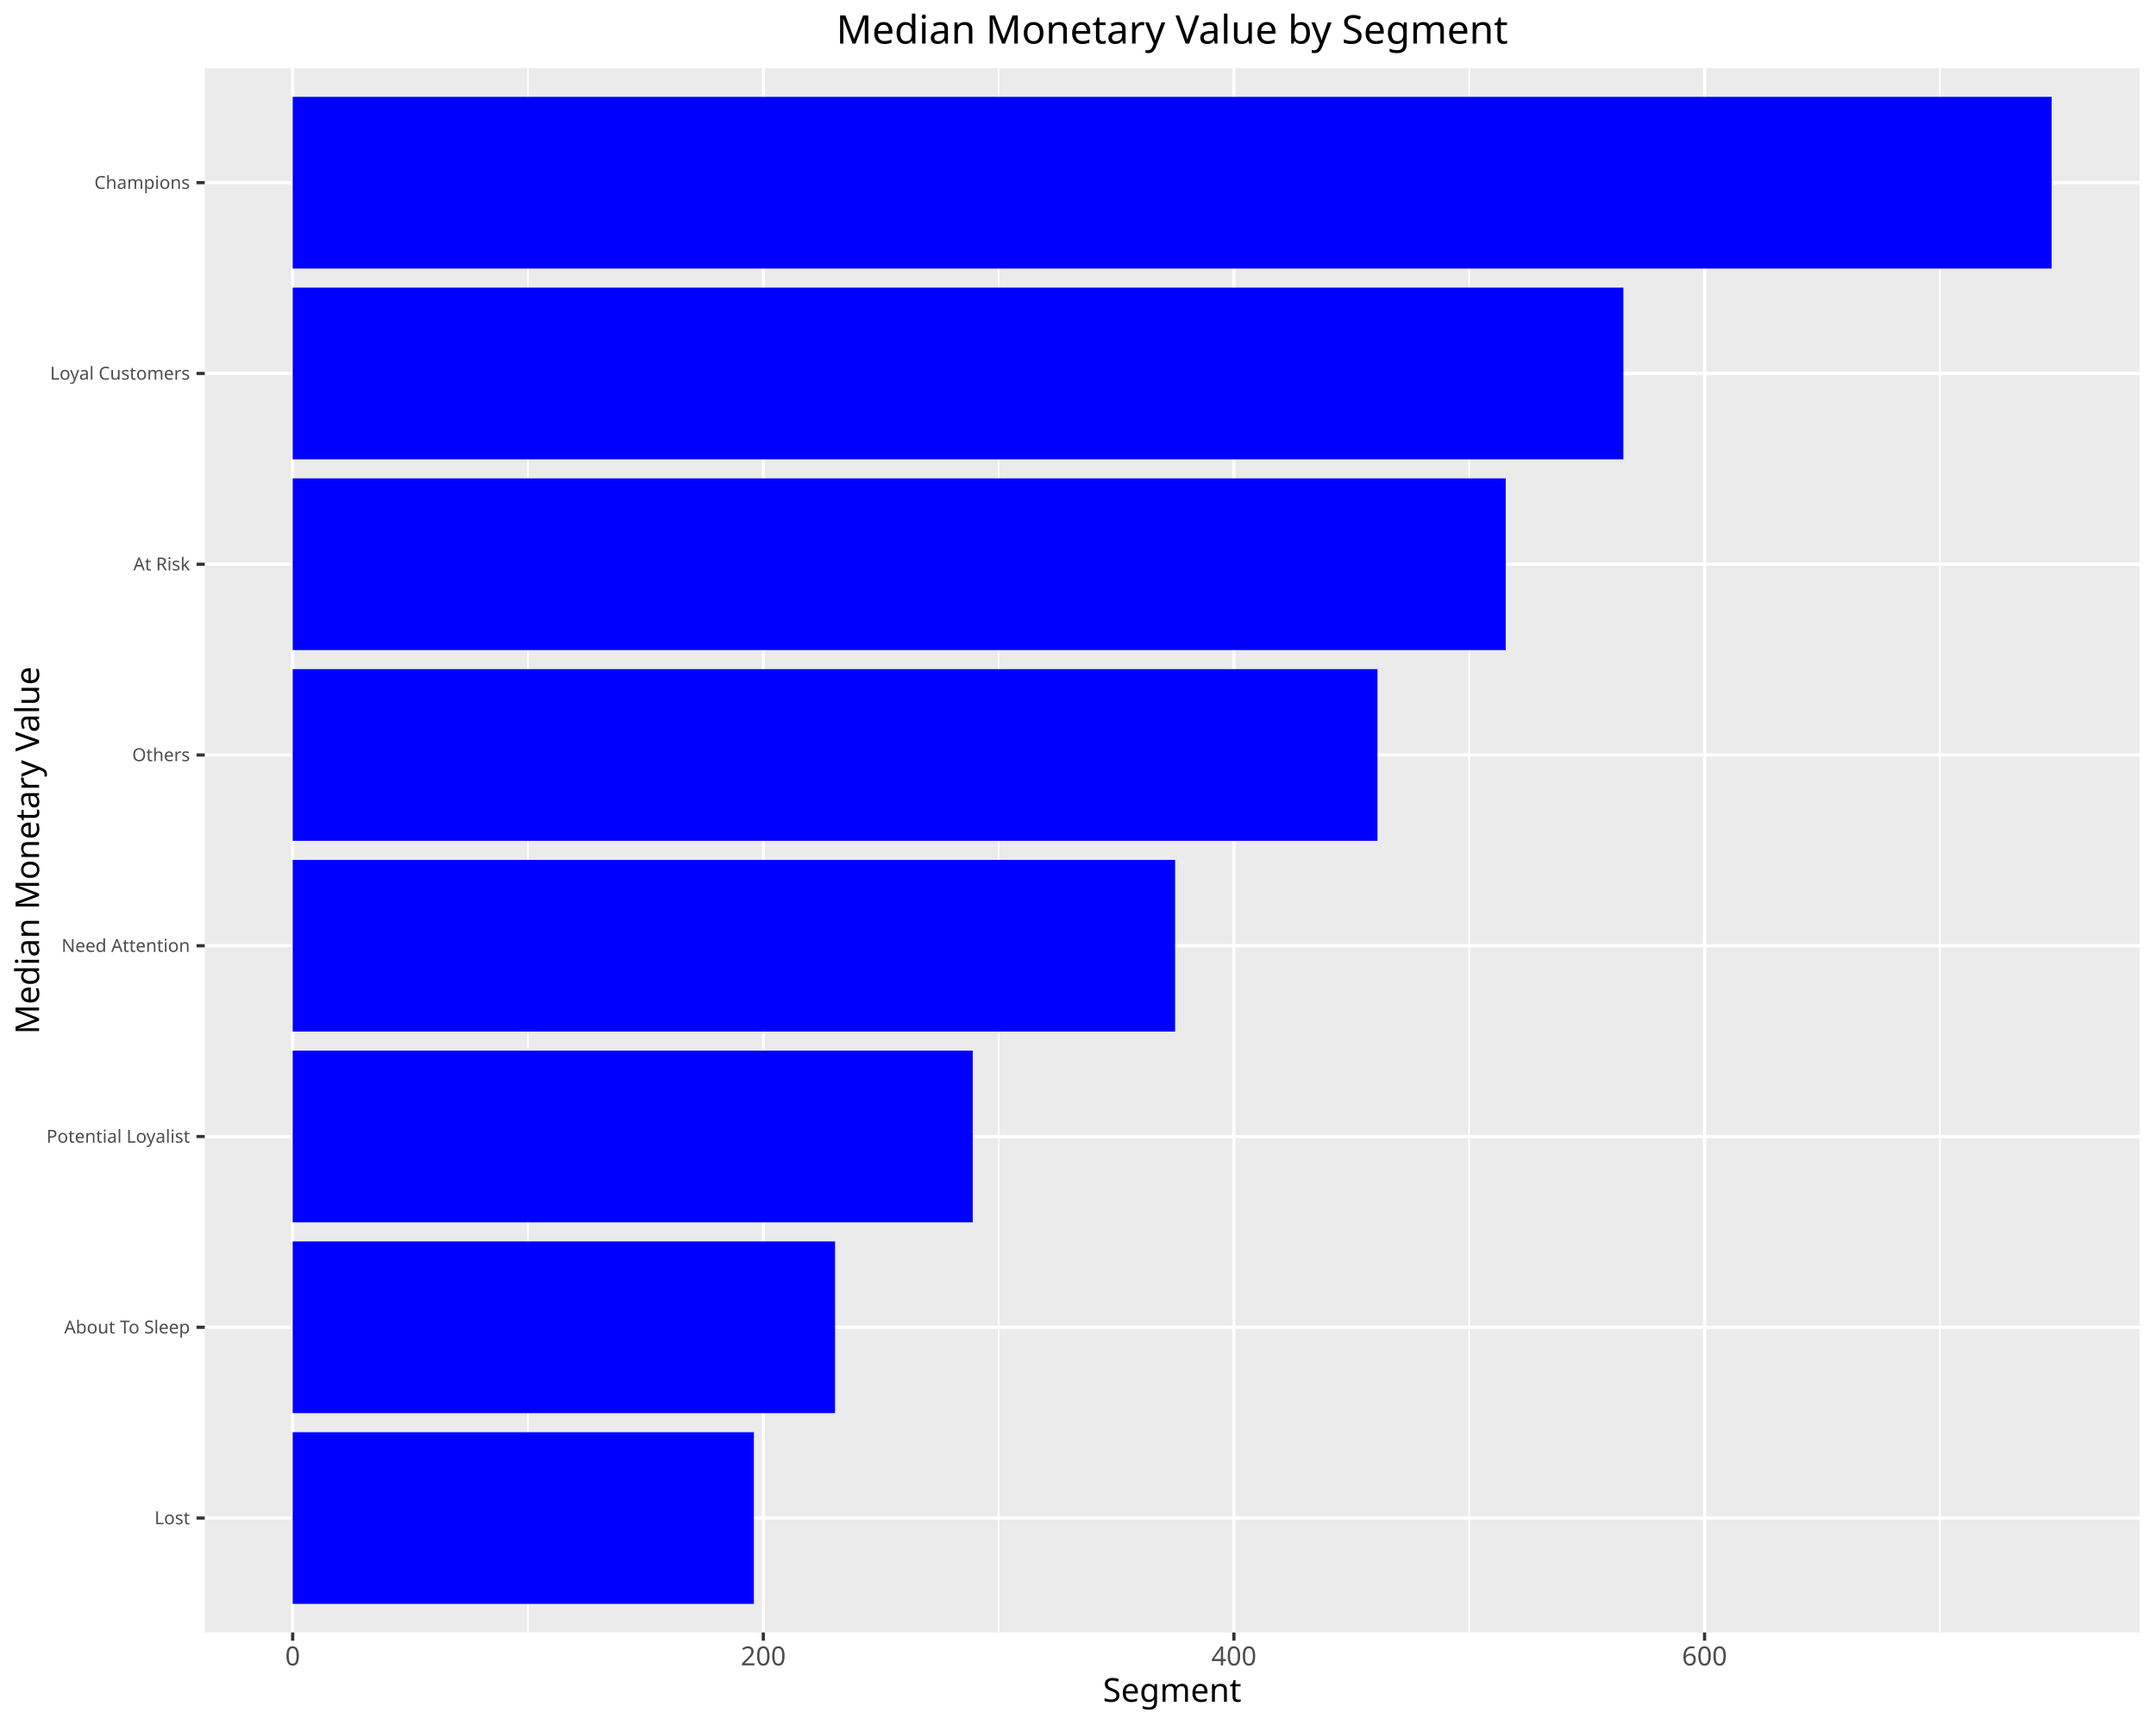
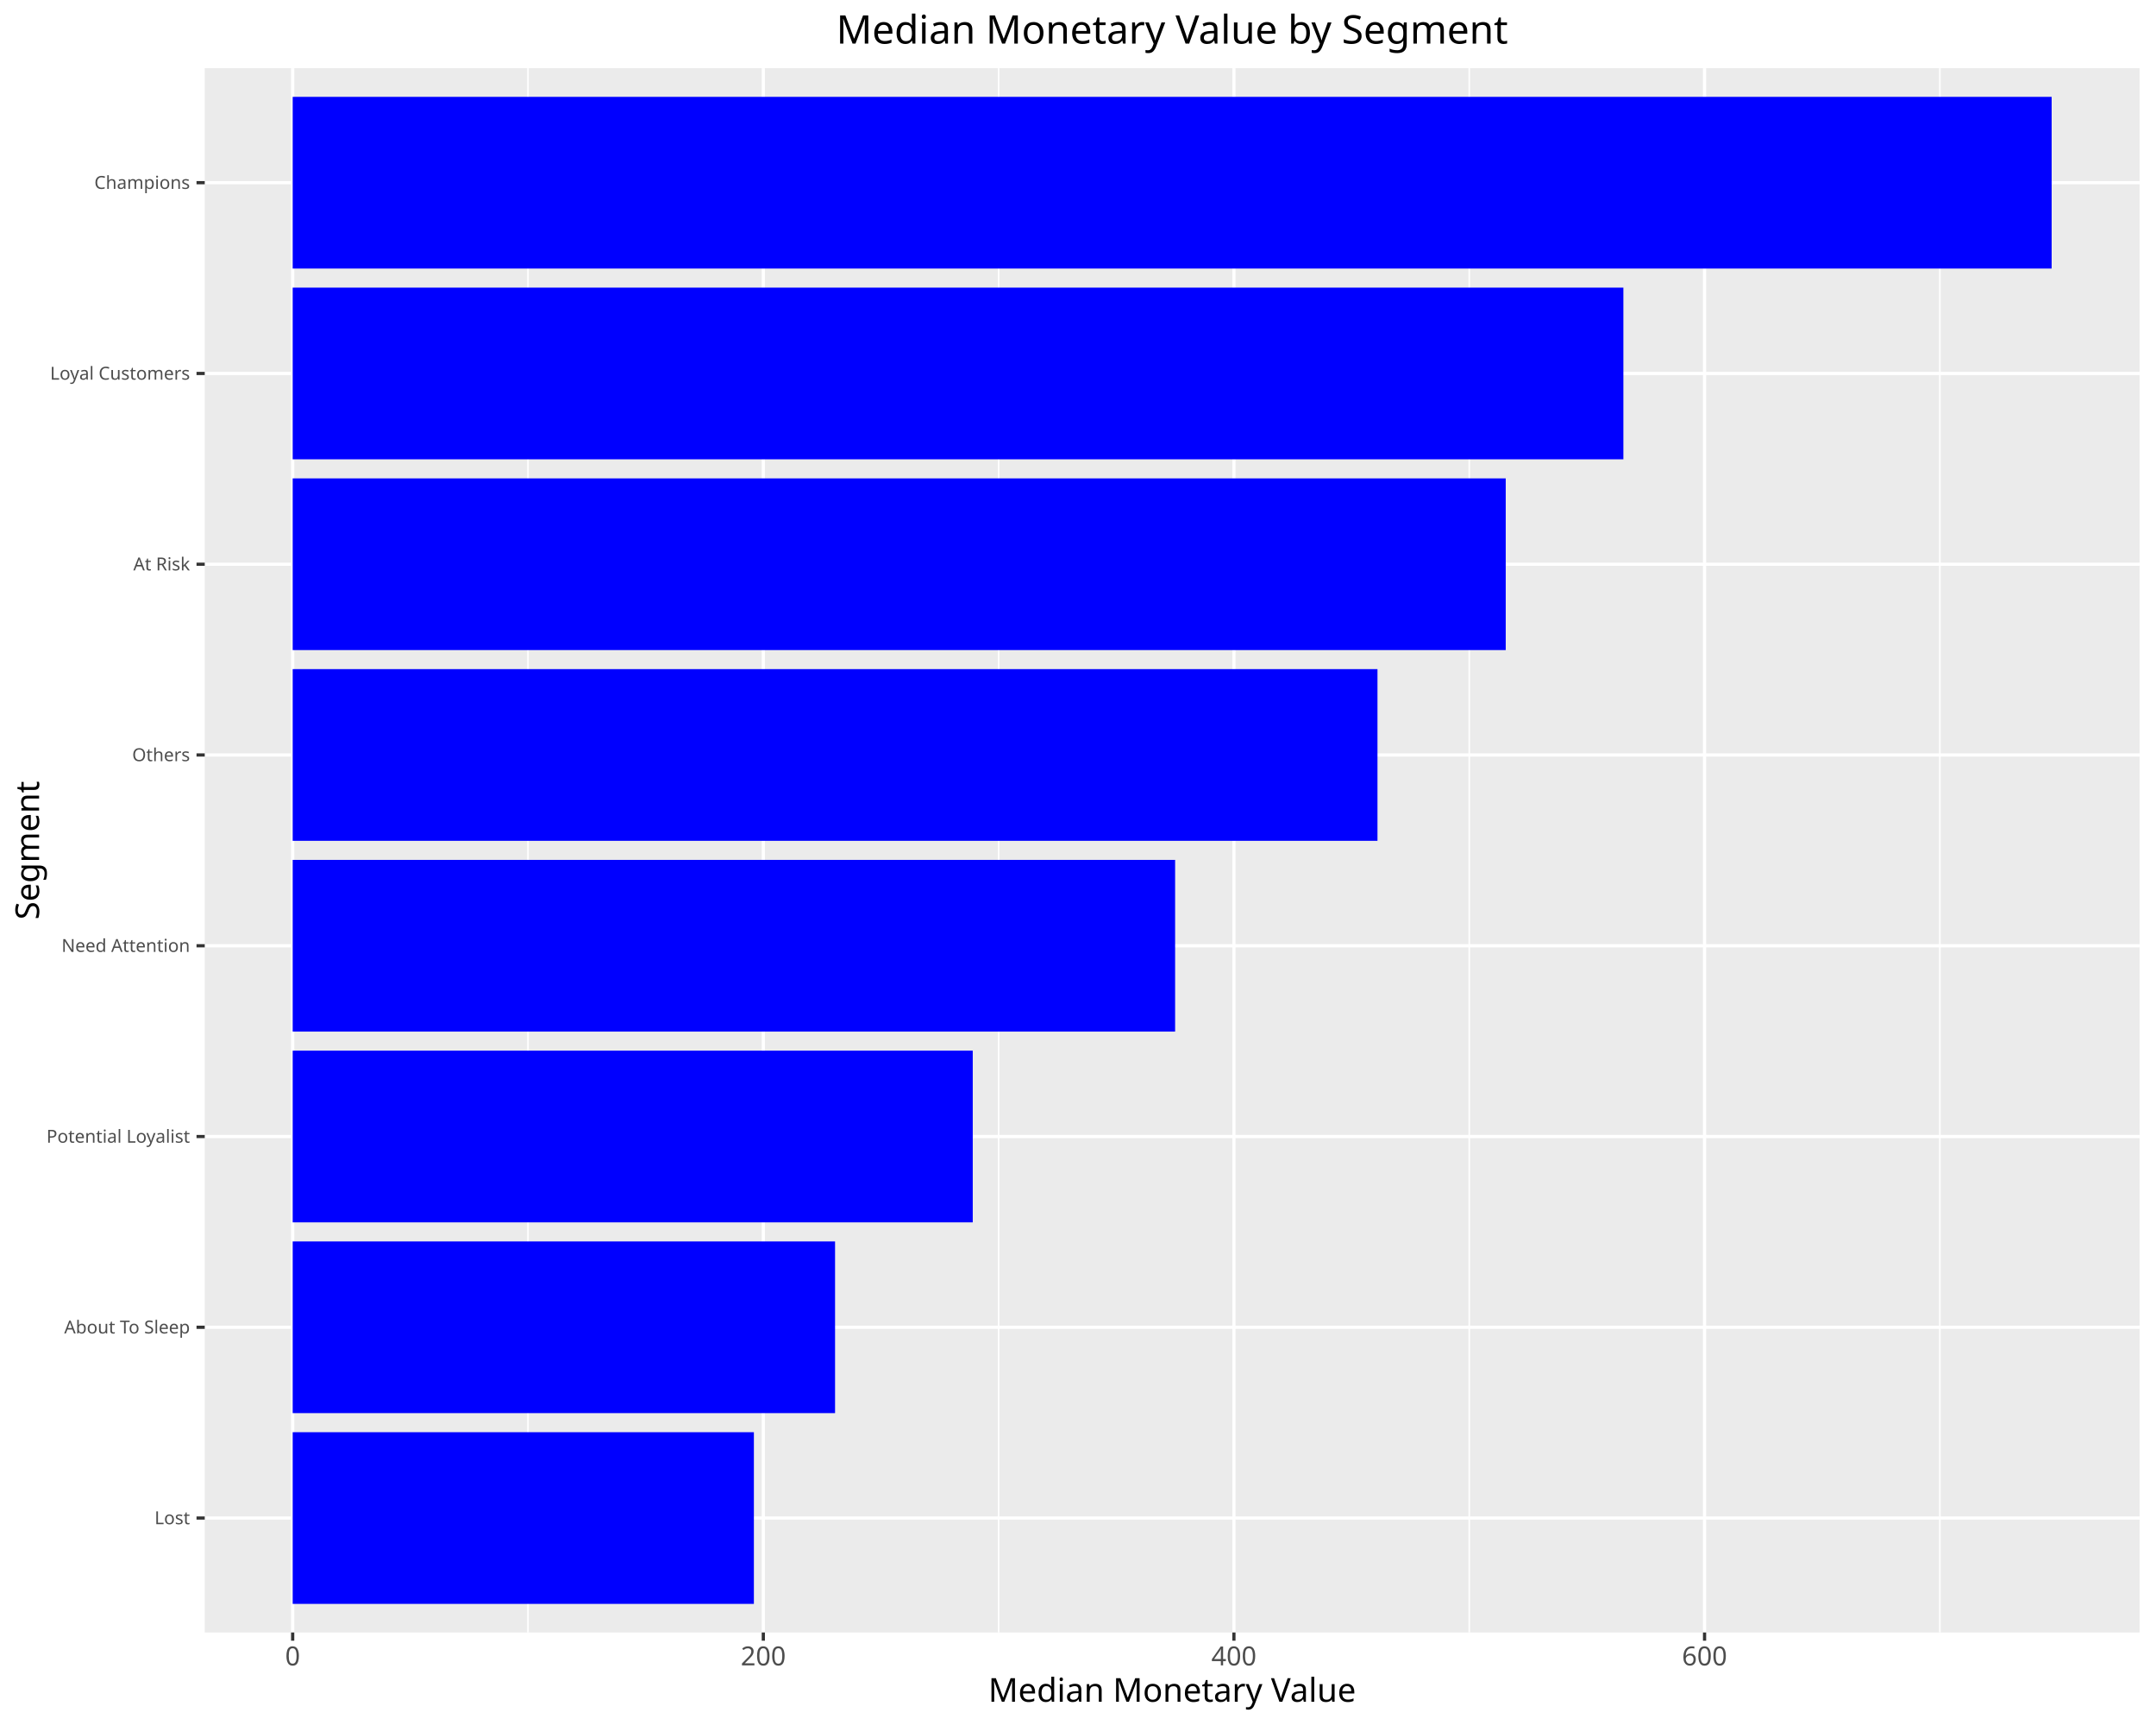
<svg xmlns="http://www.w3.org/2000/svg" class="svglite" data-engine-version="2.0" width="720.00pt" height="576.00pt" viewBox="0 0 720.00 576.00">
  <defs>
    <style type="text/css">
    .svglite line, .svglite polyline, .svglite polygon, .svglite path, .svglite rect, .svglite circle {
      fill: none;
      stroke: #000000;
      stroke-linecap: round;
      stroke-linejoin: round;
      stroke-miterlimit: 10.00;
    }
  </style>
  </defs>
  <rect width="100%" height="100%" style="stroke: none; fill: #FFFFFF;" />
  <defs>
    <clipPath id="cpMC4wMHw3MjAuMDB8MC4wMHw1NzYuMDA=">
      <rect x="0.00" y="0.00" width="720.00" height="576.00" />
    </clipPath>
  </defs>
  <g clip-path="url(#cpMC4wMHw3MjAuMDB8MC4wMHw1NzYuMDA=)">
    <rect x="0.00" y="0.00" width="720.00" height="576.00" style="stroke-width: 1.07; stroke: #FFFFFF; fill: #FFFFFF;" />
  </g>
  <defs>
    <clipPath id="cpNjguMzd8NzE0LjUyfDIyLjc4fDU0NS4xMQ==">
      <rect x="68.37" y="22.78" width="646.15" height="522.33" />
    </clipPath>
  </defs>
  <g clip-path="url(#cpNjguMzd8NzE0LjUyfDIyLjc4fDU0NS4xMQ==)">
    <rect x="68.37" y="22.78" width="646.15" height="522.33" style="stroke-width: 1.07; stroke: none; fill: #EBEBEB;" />
    <polyline points="176.32,545.11 176.32,22.78 " style="stroke-width: 0.53; stroke: #FFFFFF; stroke-linecap: butt;" />
    <polyline points="333.49,545.11 333.49,22.78 " style="stroke-width: 0.53; stroke: #FFFFFF; stroke-linecap: butt;" />
    <polyline points="490.66,545.11 490.66,22.78 " style="stroke-width: 0.53; stroke: #FFFFFF; stroke-linecap: butt;" />
    <polyline points="647.82,545.11 647.82,22.78 " style="stroke-width: 0.53; stroke: #FFFFFF; stroke-linecap: butt;" />
    <polyline points="68.37,506.89 714.52,506.89 " style="stroke-width: 1.07; stroke: #FFFFFF; stroke-linecap: butt;" />
    <polyline points="68.37,443.19 714.52,443.19 " style="stroke-width: 1.07; stroke: #FFFFFF; stroke-linecap: butt;" />
    <polyline points="68.37,379.50 714.52,379.50 " style="stroke-width: 1.07; stroke: #FFFFFF; stroke-linecap: butt;" />
    <polyline points="68.37,315.80 714.52,315.80 " style="stroke-width: 1.07; stroke: #FFFFFF; stroke-linecap: butt;" />
    <polyline points="68.37,252.10 714.52,252.10 " style="stroke-width: 1.07; stroke: #FFFFFF; stroke-linecap: butt;" />
    <polyline points="68.37,188.40 714.52,188.40 " style="stroke-width: 1.07; stroke: #FFFFFF; stroke-linecap: butt;" />
    <polyline points="68.37,124.70 714.52,124.70 " style="stroke-width: 1.07; stroke: #FFFFFF; stroke-linecap: butt;" />
    <polyline points="68.37,61.00 714.52,61.00 " style="stroke-width: 1.07; stroke: #FFFFFF; stroke-linecap: butt;" />
    <polyline points="97.74,545.11 97.74,22.78 " style="stroke-width: 1.07; stroke: #FFFFFF; stroke-linecap: butt;" />
    <polyline points="254.91,545.11 254.91,22.78 " style="stroke-width: 1.07; stroke: #FFFFFF; stroke-linecap: butt;" />
    <polyline points="412.07,545.11 412.07,22.78 " style="stroke-width: 1.07; stroke: #FFFFFF; stroke-linecap: butt;" />
    <polyline points="569.24,545.11 569.24,22.78 " style="stroke-width: 1.07; stroke: #FFFFFF; stroke-linecap: butt;" />
    <rect x="97.74" y="478.23" width="154.02" height="57.33" style="stroke-width: 1.07; stroke: none; stroke-linecap: butt; stroke-linejoin: miter; fill: #0000FF;" />
    <rect x="97.74" y="414.53" width="181.13" height="57.33" style="stroke-width: 1.07; stroke: none; stroke-linecap: butt; stroke-linejoin: miter; fill: #0000FF;" />
    <rect x="97.74" y="350.83" width="227.11" height="57.33" style="stroke-width: 1.07; stroke: none; stroke-linecap: butt; stroke-linejoin: miter; fill: #0000FF;" />
    <rect x="97.74" y="287.13" width="294.69" height="57.33" style="stroke-width: 1.07; stroke: none; stroke-linecap: butt; stroke-linejoin: miter; fill: #0000FF;" />
    <rect x="97.74" y="223.43" width="362.27" height="57.33" style="stroke-width: 1.07; stroke: none; stroke-linecap: butt; stroke-linejoin: miter; fill: #0000FF;" />
    <rect x="97.74" y="159.74" width="405.10" height="57.33" style="stroke-width: 1.07; stroke: none; stroke-linecap: butt; stroke-linejoin: miter; fill: #0000FF;" />
    <rect x="97.74" y="96.04" width="444.39" height="57.33" style="stroke-width: 1.07; stroke: none; stroke-linecap: butt; stroke-linejoin: miter; fill: #0000FF;" />
    <rect x="97.74" y="32.34" width="587.41" height="57.33" style="stroke-width: 1.07; stroke: none; stroke-linecap: butt; stroke-linejoin: miter; fill: #0000FF;" />
  </g>
  <g clip-path="url(#cpMC4wMHw3MjAuMDB8MC4wMHw1NzYuMDA=)">
    <text x="63.44" y="508.96" text-anchor="end" style="font-size: 6.00px; fill: #4D4D4D; font-family: sans;" textLength="11.34px" lengthAdjust="spacingAndGlyphs">Lost</text>
    <text x="63.44" y="445.26" text-anchor="end" style="font-size: 6.00px; fill: #4D4D4D; font-family: sans;" textLength="41.36px" lengthAdjust="spacingAndGlyphs">About To Sleep</text>
    <text x="63.44" y="381.56" text-anchor="end" style="font-size: 6.00px; fill: #4D4D4D; font-family: sans;" textLength="45.36px" lengthAdjust="spacingAndGlyphs">Potential Loyalist</text>
    <text x="63.44" y="317.86" text-anchor="end" style="font-size: 6.00px; fill: #4D4D4D; font-family: sans;" textLength="39.70px" lengthAdjust="spacingAndGlyphs">Need Attention</text>
    <text x="63.44" y="254.16" text-anchor="end" style="font-size: 6.00px; fill: #4D4D4D; font-family: sans;" textLength="18.01px" lengthAdjust="spacingAndGlyphs">Others</text>
    <text x="63.44" y="190.46" text-anchor="end" style="font-size: 6.00px; fill: #4D4D4D; font-family: sans;" textLength="19.01px" lengthAdjust="spacingAndGlyphs">At Risk</text>
    <text x="63.44" y="126.77" text-anchor="end" style="font-size: 6.00px; fill: #4D4D4D; font-family: sans;" textLength="45.03px" lengthAdjust="spacingAndGlyphs">Loyal Customers</text>
    <text x="63.44" y="63.07" text-anchor="end" style="font-size: 6.00px; fill: #4D4D4D; font-family: sans;" textLength="30.36px" lengthAdjust="spacingAndGlyphs">Champions</text>
    <polyline points="65.63,506.89 68.37,506.89 " style="stroke-width: 1.07; stroke: #333333; stroke-linecap: butt;" />
    <polyline points="65.63,443.19 68.37,443.19 " style="stroke-width: 1.07; stroke: #333333; stroke-linecap: butt;" />
    <polyline points="65.63,379.50 68.37,379.50 " style="stroke-width: 1.07; stroke: #333333; stroke-linecap: butt;" />
    <polyline points="65.63,315.80 68.37,315.80 " style="stroke-width: 1.07; stroke: #333333; stroke-linecap: butt;" />
    <polyline points="65.63,252.10 68.37,252.10 " style="stroke-width: 1.07; stroke: #333333; stroke-linecap: butt;" />
    <polyline points="65.63,188.40 68.37,188.40 " style="stroke-width: 1.07; stroke: #333333; stroke-linecap: butt;" />
    <polyline points="65.63,124.70 68.37,124.70 " style="stroke-width: 1.07; stroke: #333333; stroke-linecap: butt;" />
    <polyline points="65.63,61.00 68.37,61.00 " style="stroke-width: 1.07; stroke: #333333; stroke-linecap: butt;" />
    <polyline points="97.74,547.85 97.74,545.11 " style="stroke-width: 1.07; stroke: #333333; stroke-linecap: butt;" />
    <polyline points="254.91,547.85 254.91,545.11 " style="stroke-width: 1.07; stroke: #333333; stroke-linecap: butt;" />
    <polyline points="412.07,547.85 412.07,545.11 " style="stroke-width: 1.07; stroke: #333333; stroke-linecap: butt;" />
    <polyline points="569.24,547.85 569.24,545.11 " style="stroke-width: 1.07; stroke: #333333; stroke-linecap: butt;" />
    <text x="97.74" y="556.10" text-anchor="middle" style="font-size: 8.80px; fill: #4D4D4D; font-family: sans;" textLength="4.89px" lengthAdjust="spacingAndGlyphs">0</text>
    <text x="254.91" y="556.10" text-anchor="middle" style="font-size: 8.80px; fill: #4D4D4D; font-family: sans;" textLength="14.68px" lengthAdjust="spacingAndGlyphs">200</text>
    <text x="412.07" y="556.10" text-anchor="middle" style="font-size: 8.80px; fill: #4D4D4D; font-family: sans;" textLength="14.68px" lengthAdjust="spacingAndGlyphs">400</text>
    <text x="569.24" y="556.10" text-anchor="middle" style="font-size: 8.80px; fill: #4D4D4D; font-family: sans;" textLength="14.68px" lengthAdjust="spacingAndGlyphs">600</text>
-     <text x="391.44" y="568.24" text-anchor="middle" style="font-size: 11.00px; font-family: sans;" textLength="44.04px" lengthAdjust="spacingAndGlyphs">Segment</text>
-     <text transform="translate(13.05,283.95) rotate(-90)" text-anchor="middle" style="font-size: 11.00px; font-family: sans;" textLength="116.19px" lengthAdjust="spacingAndGlyphs">Median Monetary Value</text>
-     <text x="391.44" y="14.56" text-anchor="middle" style="font-size: 13.20px; font-family: sans;" textLength="213.55px" lengthAdjust="spacingAndGlyphs">Median Monetary Value by Segment</text>
+     <text x="391.44" y="568.24" text-anchor="middle" style="font-size: 11.00px; font-family: sans;" textLength="116.19px" lengthAdjust="spacingAndGlyphs">Median Monetary Value</text>
+     <text transform="translate(13.05,283.95) rotate(-90)" text-anchor="middle" style="font-size: 11.00px; font-family: sans;" textLength="44.04px" lengthAdjust="spacingAndGlyphs">Segment</text>
+     <text x="391.44" y="14.56" text-anchor="middle" style="font-size: 13.20px; font-family: sans;" textLength="217.22px" lengthAdjust="spacingAndGlyphs">Median Monetary Value  by Segment</text>
  </g>
</svg>
